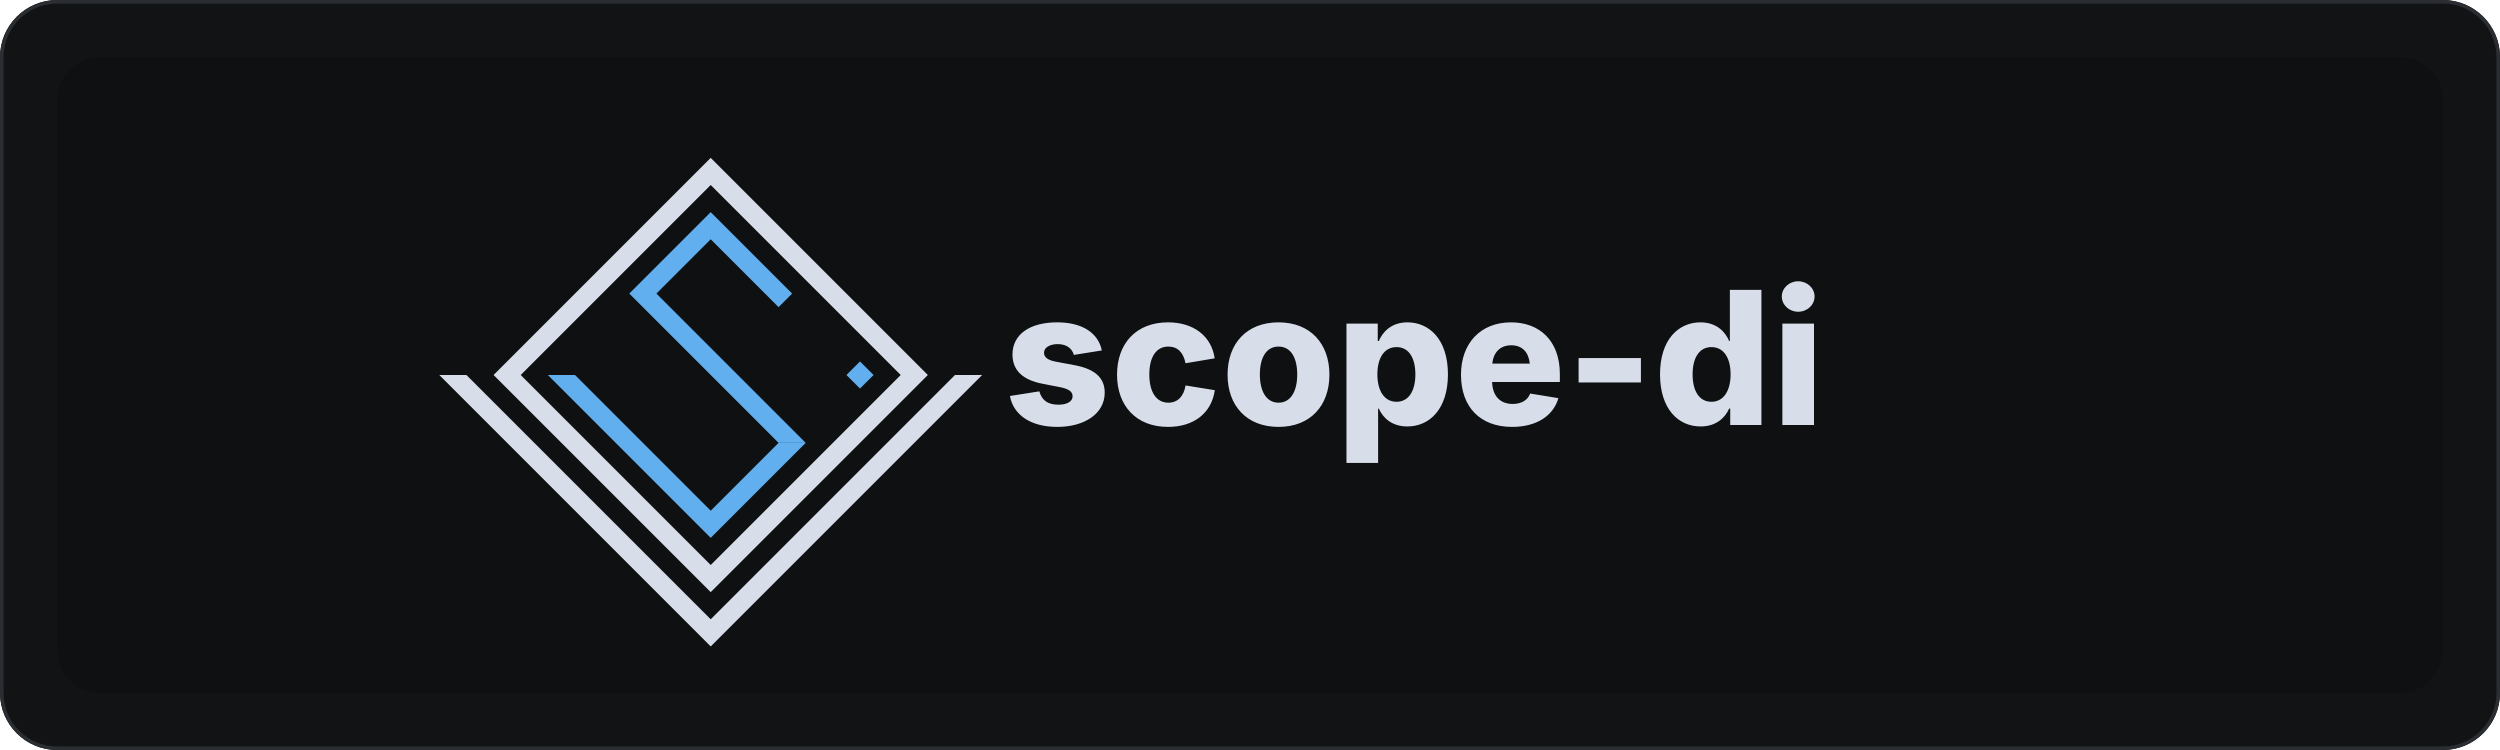
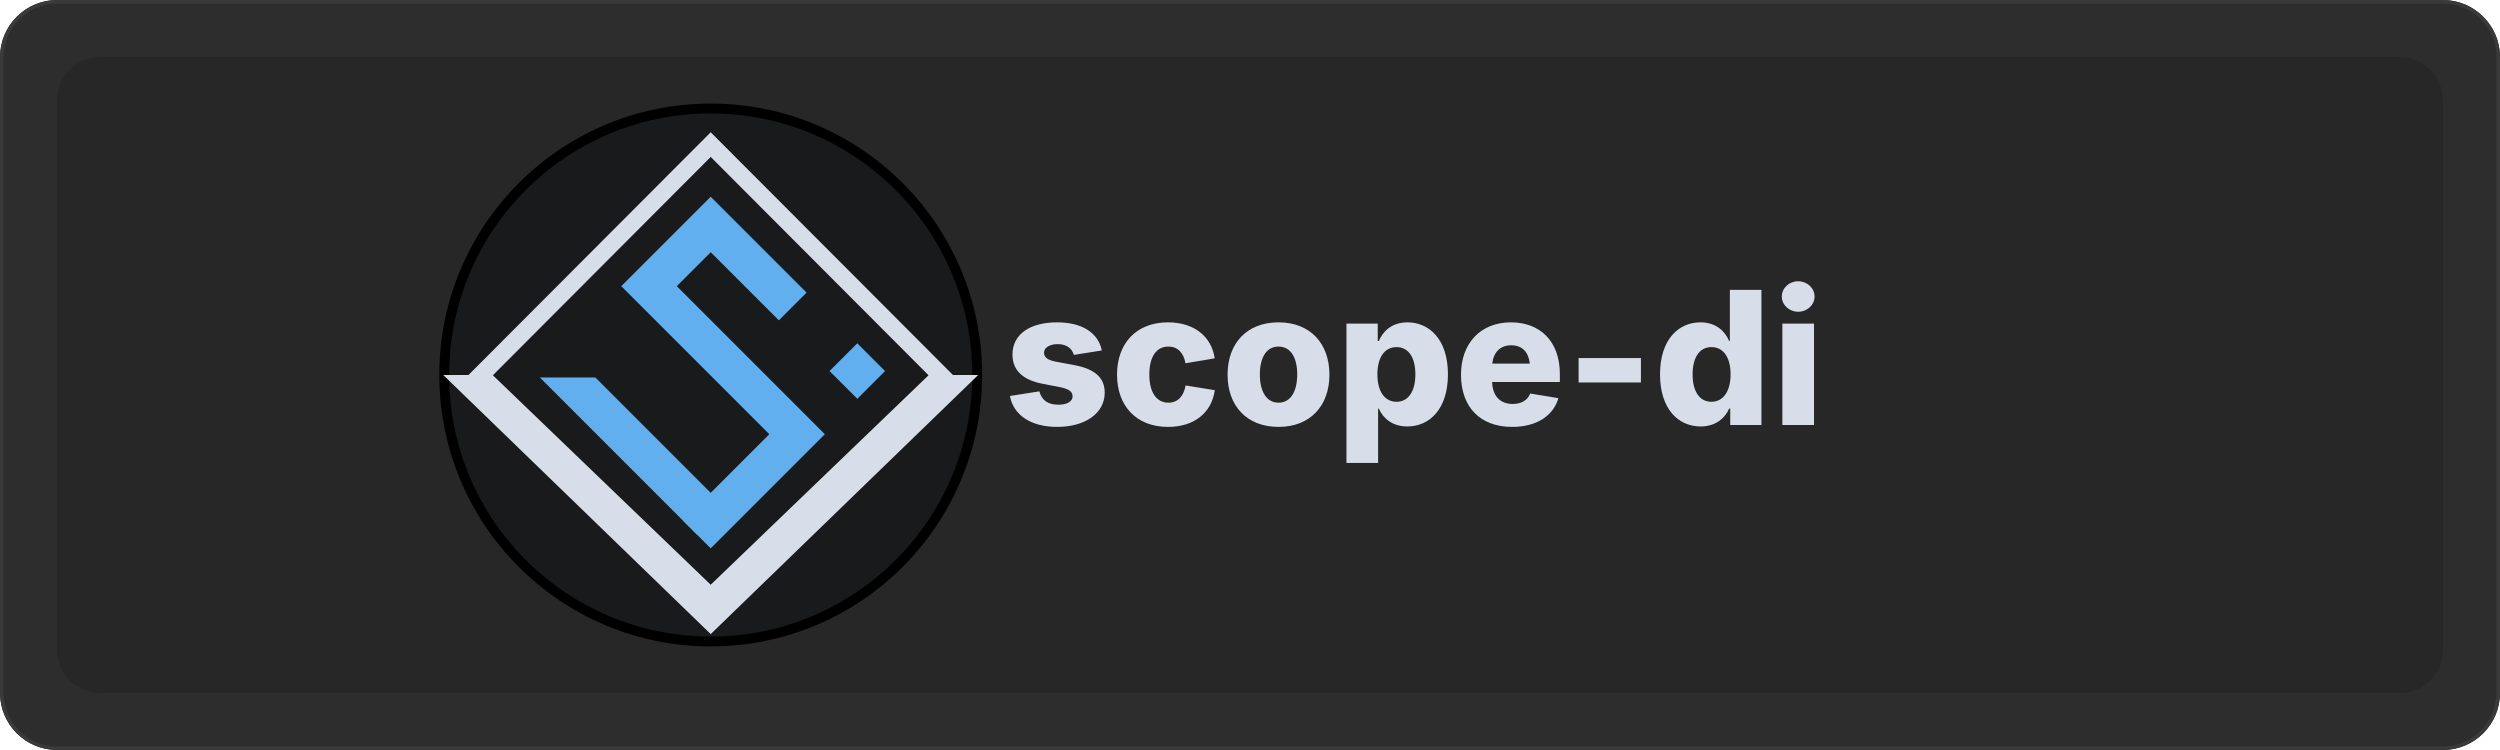
<svg xmlns="http://www.w3.org/2000/svg" width="1400" height="420" viewBox="0 0 1400 420" role="img" aria-labelledby="title description">
-   <rect width="1400" height="420" rx="32" fill="#111315" />
-   <rect x="1" y="1" width="1398" height="418" rx="31" fill="none" stroke="#2a2d31" stroke-width="2" />
-   <rect x="32" y="32" width="1336" height="356" rx="24" fill="#0d0f10" opacity="0.72" />
-   <g transform="translate(246 58) scale(0.304)">
-     <rect width="1000" height="1000" fill="none" />
-     <polygon points="800,500 775,475 750,500 775,525" fill="#61afef" />
-     <polygon points="625,625 350,350 500,200 650,350 625,375 500,250 400,350 675,625" fill="#61afef" />
-     <polygon points="250,500 200,500 500,800 675,625 625,625 500,750" fill="#61afef" />
-     <polygon points="150,500 100,500 500,100 900,500 850,500 500,150" fill="#d8dee9" />
-     <polygon points="150,500 100,500 500,900 900,500 850,500 500,850" fill="#d8dee9" />
-     <polygon points="0,500 50,500 500,950 950,500 1000,500 500,1000" fill="#d8dee9" />
+   <rect width="1400" height="420" rx="32" fill="#2D2D2D" />
+   <rect x="1" y="1" width="1398" height="418" rx="31" fill="none" stroke="#3A3A3A" stroke-width="2" />
+   <rect x="32" y="32" width="1336" height="356" rx="24" fill="#242424" opacity="0.72" />
+   <g transform="translate(246 58) scale(0.27636)">
+     <circle cx="550" cy="550" r="540" fill="#191A1B" stroke="#000000" stroke-width="20" />
+     <path d="M 108.145 551 L 58.145 551 L 550 58.145 L 1041.855 551 L 991.855 551 L 550 108.145 Z M 8 550 L 108 550 L 550 975 L 992 550 L 1092 550 L 550 1075 Z" fill="#d8dee9" />
+     <path d="M 688 383 L 550 245 L 425 370 L 725 670 L 550 845" fill="none" stroke="#61afef" stroke-width="79.549" stroke-linecap="square" stroke-linejoin="miter" />
+     <polygon points="203.75,555 316.25,555 578.125,816.875 521.875,873.125" fill="#61afef" />
+     <rect x="807.226" y="502.226" width="79.549" height="79.549" fill="#61afef" transform="rotate(45 847 542)" />
  </g>
  <text x="792" y="238" text-anchor="middle" fill="#d8dee9" font-family="Inter, ui-sans-serif, system-ui, -apple-system, BlinkMacSystemFont, Segoe UI, sans-serif" font-size="104" font-weight="760" letter-spacing="0">scope-di</text>
</svg>
